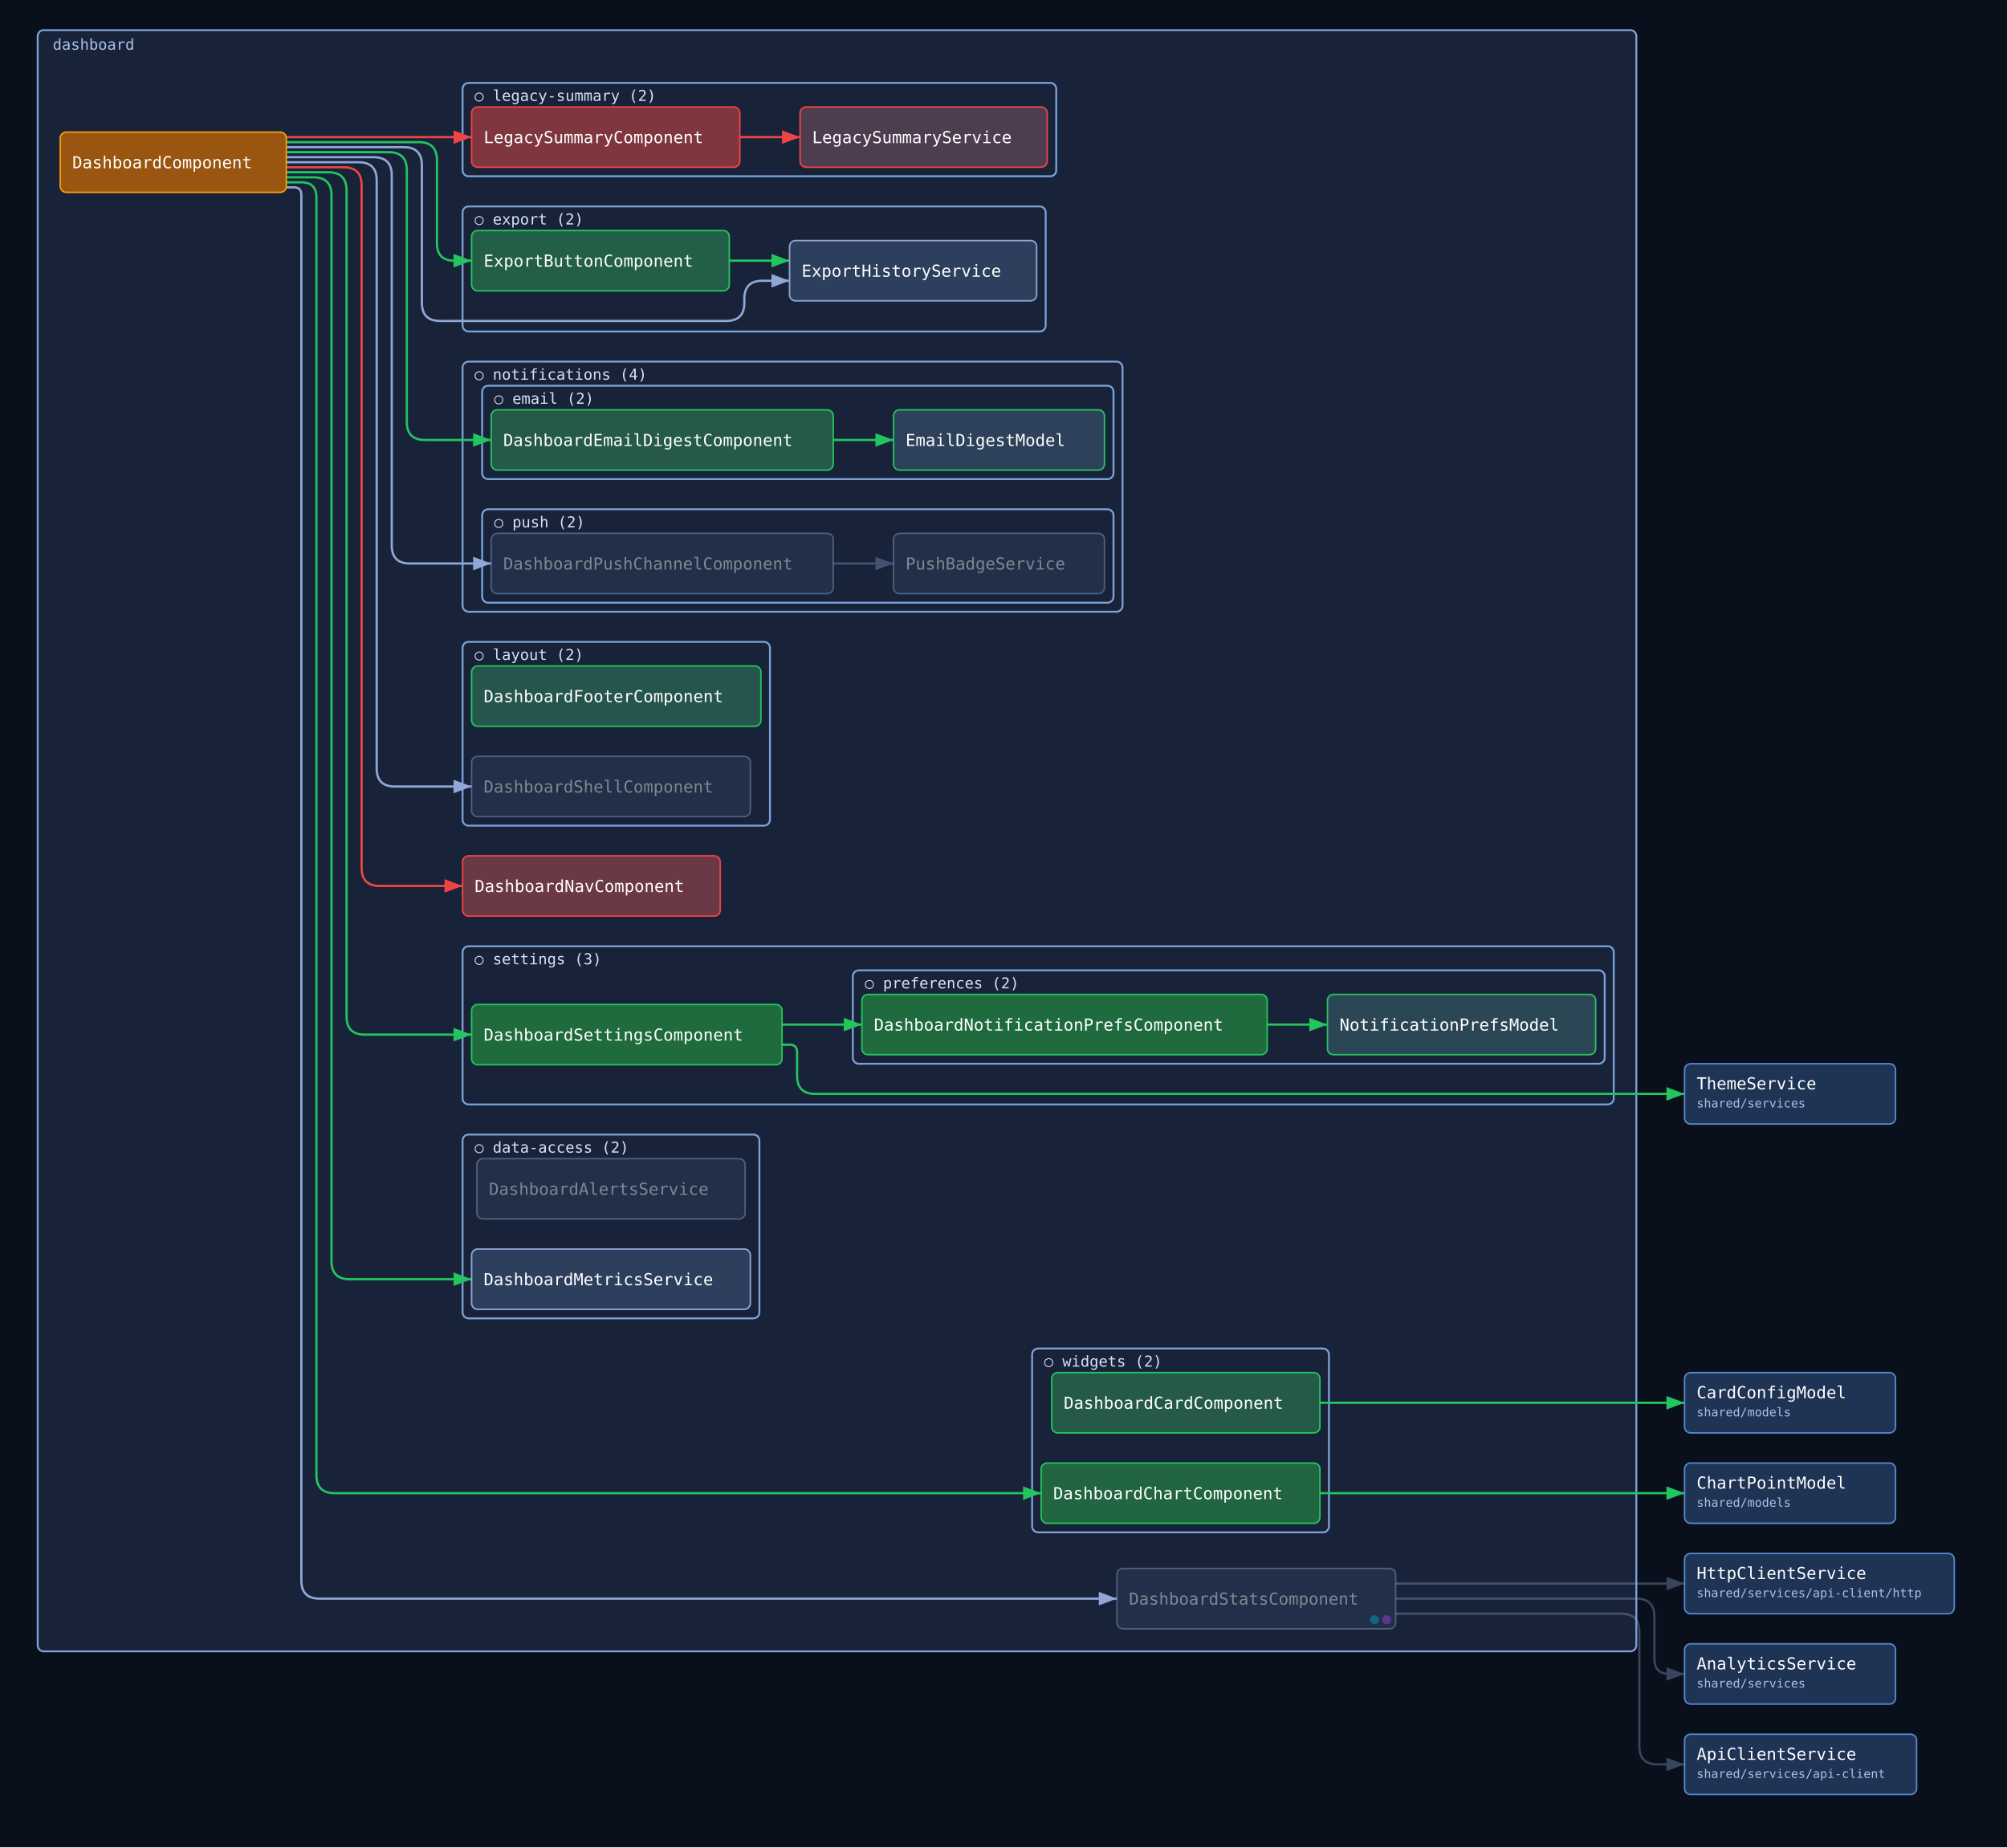
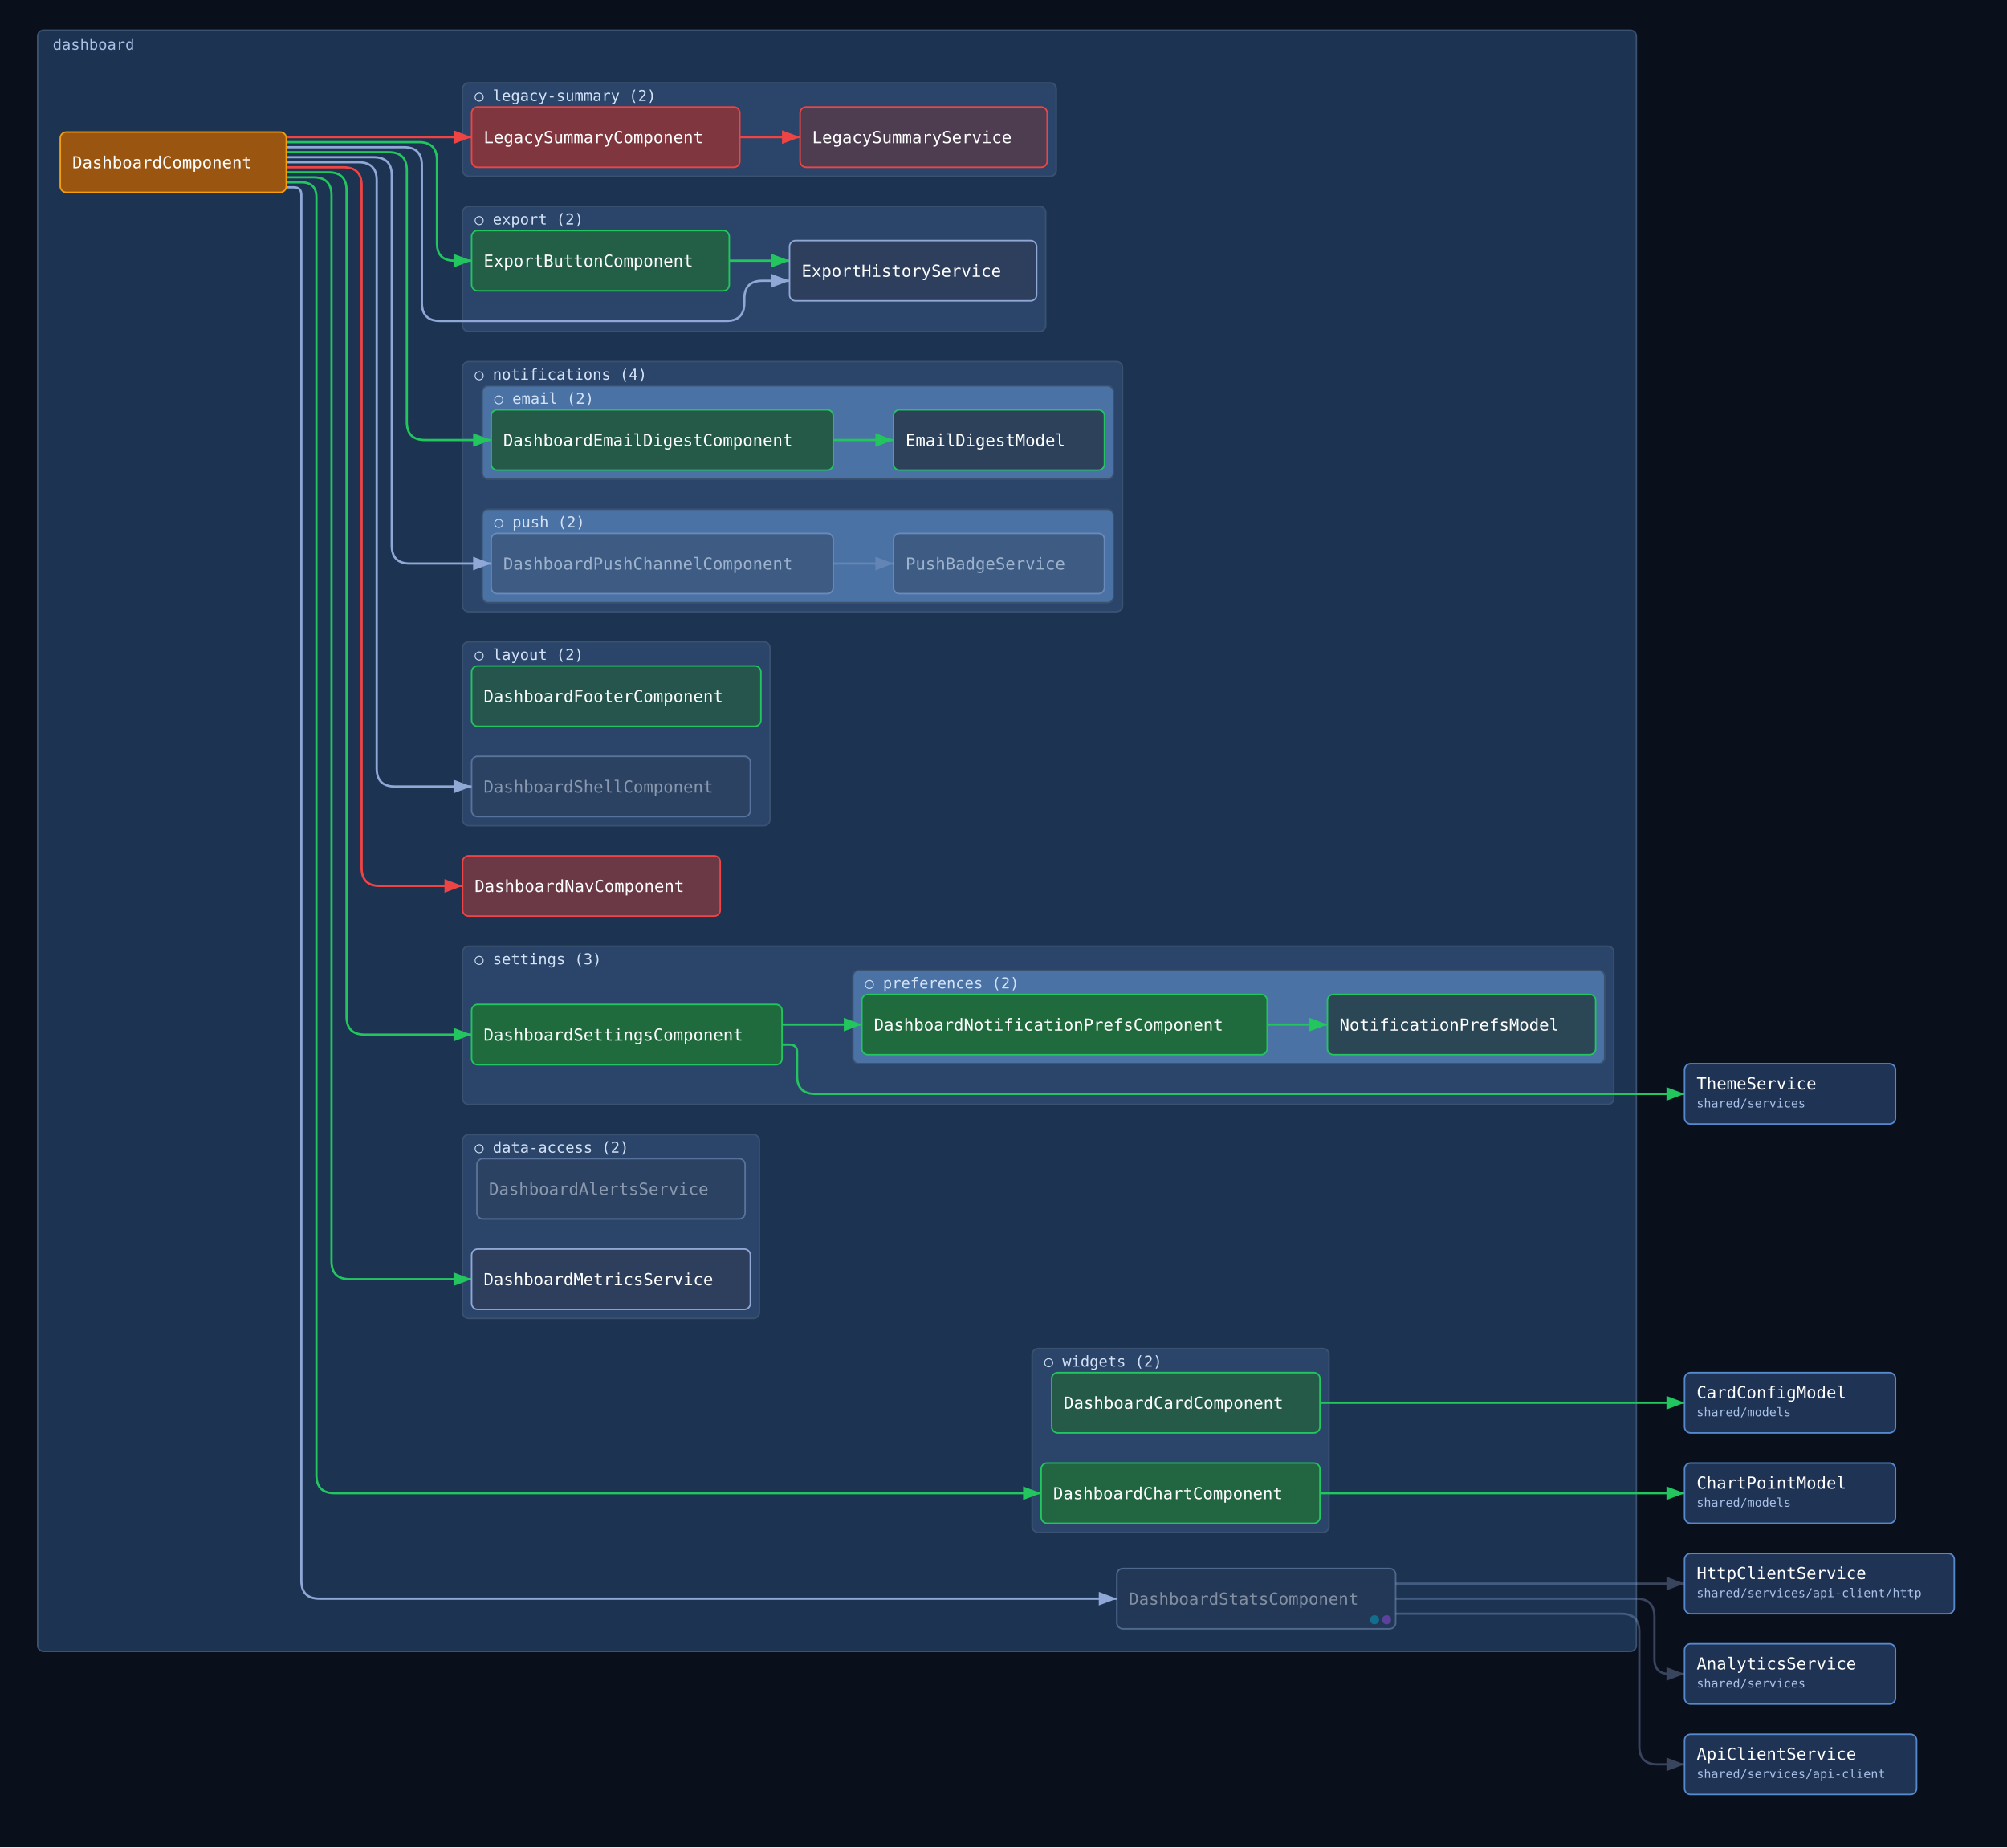
<svg xmlns="http://www.w3.org/2000/svg" width="1332" height="1226" viewBox="0 0 1332 1226">
  <defs>
    <marker id="arrow-added" markerWidth="8" markerHeight="6" refX="8" refY="3" orient="auto">
      <polygon points="0 0,8 3,0 6" fill="#22c55e" />
    </marker>
    <marker id="arrow-modified" markerWidth="8" markerHeight="6" refX="8" refY="3" orient="auto">
      <polygon points="0 0,8 3,0 6" fill="#f59e0b" />
    </marker>
    <marker id="arrow-removed" markerWidth="8" markerHeight="6" refX="8" refY="3" orient="auto">
      <polygon points="0 0,8 3,0 6" fill="#ef4444" />
    </marker>
    <marker id="arrow-unchanged" markerWidth="8" markerHeight="6" refX="8" refY="3" orient="auto">
      <polygon points="0 0,8 3,0 6" fill="#8fa8d6" />
    </marker>
  </defs>
  <rect width="1332" height="1226" fill="#0a0f1c" />
-   <rect x="25" y="20" width="1061" height="1076" rx="4" fill="#182238" stroke="#7ba3d9" stroke-width="1.25" />
+   <rect x="25" y="20" width="1061" height="1076" rx="4" fill="#1c3352" stroke="#3a5170" stroke-width="1" />
  <text x="35" y="33" font-family="Fira Code, monospace" font-size="10" fill="#a9c1e8">dashboard</text>
  <g class="subdir-group">
-     <rect x="307" y="753" width="197" height="122" rx="4" fill="none" stroke="#7ba3d9" stroke-width="1.25" />
+     <rect x="307" y="753" width="197" height="122" rx="4" fill="#2a4569" stroke="#3a5170" stroke-width="1" />
    <text x="315" y="765" font-family="Fira Code, monospace" font-size="10" fill="#d3e2f7">○ data-access (2)</text>
  </g>
  <g class="subdir-group">
-     <rect x="307" y="137" width="387" height="83" rx="4" fill="none" stroke="#7ba3d9" stroke-width="1.25" />
+     <rect x="307" y="137" width="387" height="83" rx="4" fill="#2a4569" stroke="#3a5170" stroke-width="1" />
    <text x="315" y="149" font-family="Fira Code, monospace" font-size="10" fill="#d3e2f7">○ export (2)</text>
  </g>
  <g class="subdir-group">
-     <rect x="307" y="426" width="204" height="122" rx="4" fill="none" stroke="#7ba3d9" stroke-width="1.25" />
+     <rect x="307" y="426" width="204" height="122" rx="4" fill="#2a4569" stroke="#3a5170" stroke-width="1" />
    <text x="315" y="438" font-family="Fira Code, monospace" font-size="10" fill="#d3e2f7">○ layout (2)</text>
  </g>
  <g class="subdir-group">
-     <rect x="307" y="55" width="394" height="62" rx="4" fill="none" stroke="#7ba3d9" stroke-width="1.25" />
+     <rect x="307" y="55" width="394" height="62" rx="4" fill="#2a4569" stroke="#3a5170" stroke-width="1" />
    <text x="315" y="67" font-family="Fira Code, monospace" font-size="10" fill="#d3e2f7">○ legacy-summary (2)</text>
  </g>
  <g class="subdir-group">
-     <rect x="307" y="240" width="438" height="166" rx="4" fill="none" stroke="#7ba3d9" stroke-width="1.25" />
+     <rect x="307" y="240" width="438" height="166" rx="4" fill="#2a4569" stroke="#3a5170" stroke-width="1" />
    <text x="315" y="252" font-family="Fira Code, monospace" font-size="10" fill="#d3e2f7">○ notifications (4)</text>
  </g>
  <g class="subdir-group">
-     <rect x="320" y="256" width="419" height="62" rx="4" fill="none" stroke="#7ba3d9" stroke-width="1.25" />
+     <rect x="320" y="256" width="419" height="62" rx="4" fill="#4a72a4" stroke="#3a5170" stroke-width="1" />
    <text x="328" y="268" font-family="Fira Code, monospace" font-size="10" fill="#d3e2f7">○ email (2)</text>
  </g>
  <g class="subdir-group">
-     <rect x="320" y="338" width="419" height="62" rx="4" fill="none" stroke="#7ba3d9" stroke-width="1.25" />
+     <rect x="320" y="338" width="419" height="62" rx="4" fill="#4a72a4" stroke="#3a5170" stroke-width="1" />
    <text x="328" y="350" font-family="Fira Code, monospace" font-size="10" fill="#d3e2f7">○ push (2)</text>
  </g>
  <g class="subdir-group">
-     <rect x="307" y="628" width="764" height="105" rx="4" fill="none" stroke="#7ba3d9" stroke-width="1.25" />
+     <rect x="307" y="628" width="764" height="105" rx="4" fill="#2a4569" stroke="#3a5170" stroke-width="1" />
    <text x="315" y="640" font-family="Fira Code, monospace" font-size="10" fill="#d3e2f7">○ settings (3)</text>
  </g>
  <g class="subdir-group">
-     <rect x="566" y="644" width="499" height="62" rx="4" fill="none" stroke="#7ba3d9" stroke-width="1.25" />
+     <rect x="566" y="644" width="499" height="62" rx="4" fill="#4a72a4" stroke="#3a5170" stroke-width="1" />
    <text x="574" y="656" font-family="Fira Code, monospace" font-size="10" fill="#d3e2f7">○ preferences (2)</text>
  </g>
  <g class="subdir-group">
-     <rect x="685" y="895" width="197" height="122" rx="4" fill="none" stroke="#7ba3d9" stroke-width="1.25" />
+     <rect x="685" y="895" width="197" height="122" rx="4" fill="#2a4569" stroke="#3a5170" stroke-width="1" />
    <text x="693" y="907" font-family="Fira Code, monospace" font-size="10" fill="#d3e2f7">○ widgets (2)</text>
  </g>
  <path data-from="src_app_features_dashboard_export_export_button_component" data-to="src_app_features_dashboard_export_export_history_service" d="M 484 173 L 524 173" fill="none" stroke="#22c55e" stroke-width="1.5" marker-end="url(#arrow-added)" />
  <path data-from="src_app_features_dashboard_legacy_summary_legacy_summary_component" data-to="src_app_features_dashboard_legacy_summary_legacy_summary_service" d="M 491 91 L 531 91" fill="none" stroke="#ef4444" stroke-width="1.5" marker-end="url(#arrow-removed)" />
  <path data-from="src_app_features_dashboard_notifications_email_dashboard_email_digest_component" data-to="src_app_features_dashboard_notifications_email_email_digest_model" d="M 553 292 L 593 292" fill="none" stroke="#22c55e" stroke-width="1.5" marker-end="url(#arrow-added)" />
  <path data-from="src_app_features_dashboard_notifications_push_dashboard_push_channel_component" data-to="src_app_features_dashboard_notifications_push_push_badge_service" d="M 553 374 L 593 374" fill="none" stroke="#8fa8d6" stroke-width="1.5" opacity="0.35" marker-end="url(#arrow-unchanged)" />
  <path data-from="src_app_features_dashboard_settings_preferences_dashboard_notification_prefs_component" data-to="src_app_features_dashboard_settings_preferences_notification_prefs_model" d="M 841 680 L 881 680" fill="none" stroke="#22c55e" stroke-width="1.5" marker-end="url(#arrow-added)" />
  <path data-from="src_app_features_dashboard_settings_dashboard_settings_component" data-to="src_app_features_dashboard_settings_preferences_dashboard_notification_prefs_component" d="M 519 680 L 572 680" fill="none" stroke="#22c55e" stroke-width="1.5" marker-end="url(#arrow-added)" />
  <path data-from="src_app_features_dashboard_dashboard_component" data-to="src_app_features_dashboard_dashboard_stats_component" d="M 190 124.333 L 195 124.333 Q 200 124.333, 200 129.333 L 200 1049 Q 200 1061, 212 1061 L 741.25 1061" fill="none" stroke="#8fa8d6" stroke-width="1.5" marker-end="url(#arrow-unchanged)" />
  <path data-from="src_app_features_dashboard_dashboard_component" data-to="src_app_features_dashboard_data_access_dashboard_metrics_service" d="M 190 117.667 L 208 117.667 Q 220 117.667, 220 129.667 L 220 837 Q 220 849, 232 849 L 313 849" fill="none" stroke="#22c55e" stroke-width="1.5" marker-end="url(#arrow-added)" />
  <path data-from="src_app_features_dashboard_dashboard_component" data-to="src_app_features_dashboard_export_export_button_component" d="M 190 94.333 L 278 94.333 Q 290 94.333, 290 106.333 L 290 161.5 Q 290 173, 301.5 173 L 313 173" fill="none" stroke="#22c55e" stroke-width="1.5" marker-end="url(#arrow-added)" />
  <path data-from="src_app_features_dashboard_dashboard_component" data-to="src_app_features_dashboard_export_export_history_service" d="M 190 97.667 L 268 97.667 Q 280 97.667, 280 109.667 L 280 201 Q 280 213, 292 213 L 482 213 Q 494 213, 494 201 L 494 198.333 Q 494 186.333, 506 186.333 L 524 186.333" fill="none" stroke="#8fa8d6" stroke-width="1.5" marker-end="url(#arrow-unchanged)" />
  <path data-from="src_app_features_dashboard_dashboard_component" data-to="src_app_features_dashboard_layout_dashboard_shell_component" d="M 190 107.667 L 238 107.667 Q 250 107.667, 250 119.667 L 250 510 Q 250 522, 262 522 L 313 522" fill="none" stroke="#8fa8d6" stroke-width="1.5" marker-end="url(#arrow-unchanged)" />
  <path data-from="src_app_features_dashboard_dashboard_component" data-to="src_app_features_dashboard_notifications_email_dashboard_email_digest_component" d="M 190 101 L 258 101 Q 270 101, 270 113 L 270 280 Q 270 292, 282 292 L 326 292" fill="none" stroke="#22c55e" stroke-width="1.5" marker-end="url(#arrow-added)" />
  <path data-from="src_app_features_dashboard_dashboard_component" data-to="src_app_features_dashboard_notifications_push_dashboard_push_channel_component" d="M 190 104.333 L 248 104.333 Q 260 104.333, 260 116.333 L 260 362 Q 260 374, 272 374 L 326 374" fill="none" stroke="#8fa8d6" stroke-width="1.5" marker-end="url(#arrow-unchanged)" />
  <path data-from="src_app_features_dashboard_dashboard_component" data-to="src_app_features_dashboard_settings_dashboard_settings_component" d="M 190 114.333 L 218 114.333 Q 230 114.333, 230 126.333 L 230 674.667 Q 230 686.667, 242 686.667 L 313 686.667" fill="none" stroke="#22c55e" stroke-width="1.5" marker-end="url(#arrow-added)" />
  <path data-from="src_app_features_dashboard_dashboard_component" data-to="src_app_features_dashboard_widgets_dashboard_chart_component" d="M 190 121 L 200 121 Q 210 121, 210 131 L 210 979 Q 210 991, 222 991 L 691 991" fill="none" stroke="#22c55e" stroke-width="1.5" marker-end="url(#arrow-added)" />
  <path data-from="src_app_features_dashboard_dashboard_stats_component" data-to="src_app_shared_services_analytics_service" d="M 926.25 1061 L 1086 1061 Q 1098 1061, 1098 1073 L 1098 1101 Q 1098 1111, 1108 1111 L 1118 1111" fill="none" stroke="#8fa8d6" stroke-width="1.5" opacity="0.35" marker-end="url(#arrow-unchanged)" />
  <path data-from="src_app_features_dashboard_dashboard_stats_component" data-to="src_app_shared_services_api_client_api_client_service" d="M 926.25 1071 L 1076 1071 Q 1088 1071, 1088 1083 L 1088 1159 Q 1088 1171, 1100 1171 L 1118 1171" fill="none" stroke="#8fa8d6" stroke-width="1.5" opacity="0.35" marker-end="url(#arrow-unchanged)" />
  <path data-from="src_app_features_dashboard_dashboard_stats_component" data-to="src_app_shared_services_api_client_http_http_client_service" d="M 926.25 1051 L 1118 1051" fill="none" stroke="#8fa8d6" stroke-width="1.5" opacity="0.35" marker-end="url(#arrow-unchanged)" />
  <path data-from="src_app_features_dashboard_settings_dashboard_settings_component" data-to="src_app_shared_services_theme_service" d="M 519 693.333 L 524 693.333 Q 529 693.333, 529 698.333 L 529 714 Q 529 726, 541 726 L 1118 726" fill="none" stroke="#22c55e" stroke-width="1.5" marker-end="url(#arrow-added)" />
  <path data-from="src_app_features_dashboard_widgets_dashboard_card_component" data-to="src_app_shared_models_card_config_model" d="M 876 931 L 1118 931" fill="none" stroke="#22c55e" stroke-width="1.5" marker-end="url(#arrow-added)" />
  <path data-from="src_app_features_dashboard_widgets_dashboard_chart_component" data-to="src_app_shared_models_chart_point_model" d="M 876 991 L 1118 991" fill="none" stroke="#22c55e" stroke-width="1.5" marker-end="url(#arrow-added)" />
  <path data-from="src_app_features_dashboard_dashboard_component" data-to="src_app_features_dashboard_dashboard_nav_component" d="M 190 111 L 228 111 Q 240 111, 240 123 L 240 576 Q 240 588, 252 588 L 307 588" fill="none" stroke="#ef4444" stroke-width="1.5" marker-end="url(#arrow-removed)" />
  <path data-from="src_app_features_dashboard_dashboard_component" data-to="src_app_features_dashboard_legacy_summary_legacy_summary_component" d="M 190 91 L 313 91" fill="none" stroke="#ef4444" stroke-width="1.5" marker-end="url(#arrow-removed)" />
  <g class="node-group" data-id="src_app_features_dashboard_dashboard_stats_component" opacity="0.45">
    <rect x="741.25" y="1041" width="185" height="40" rx="4" fill="#2d3f5c" stroke="#8fa8d6" stroke-width="1" />
    <text x="749.25" y="1065" font-family="Fira Code, monospace" font-size="11" fill="#ffffff">DashboardStatsComponent</text>
    <circle cx="920.25" cy="1075" r="3" fill="#a855f7" />
    <circle cx="912.25" cy="1075" r="3" fill="#06b6d4" />
  </g>
  <g class="node-group" data-id="src_app_features_dashboard_dashboard_component">
    <rect x="40" y="87.667" width="150" height="40" rx="4" fill="#9a5510" stroke="#f59e0b" stroke-width="1" />
    <text x="48" y="111.667" font-family="Fira Code, monospace" font-size="11" fill="#ffffff">DashboardComponent</text>
  </g>
  <g class="node-group" data-id="src_app_features_dashboard_dashboard_nav_component">
    <rect x="307" y="568" width="171" height="40" rx="4" fill="#6b3946" stroke="#ef4444" stroke-width="1" />
    <text x="315" y="592" font-family="Fira Code, monospace" font-size="11" fill="#ffffff">DashboardNavComponent</text>
  </g>
  <g class="node-group" data-id="src_app_shared_services_analytics_service">
    <rect x="1118" y="1091" width="140" height="40" rx="4" fill="#1f3355" stroke="#5588cc" stroke-width="1" />
    <text x="1126" y="1108" font-family="Fira Code, monospace" font-size="11" fill="#ffffff">AnalyticsService</text>
    <text x="1126" y="1120" font-family="Fira Code, monospace" font-size="8" fill="#a9c1e8">shared/services</text>
  </g>
  <g class="node-group" data-id="src_app_shared_services_api_client_api_client_service">
    <rect x="1118" y="1151" width="154" height="40" rx="4" fill="#1f3355" stroke="#5588cc" stroke-width="1" />
    <text x="1126" y="1168" font-family="Fira Code, monospace" font-size="11" fill="#ffffff">ApiClientService</text>
    <text x="1126" y="1180" font-family="Fira Code, monospace" font-size="8" fill="#a9c1e8">shared/services/api-client</text>
  </g>
  <g class="node-group" data-id="src_app_shared_services_api_client_http_http_client_service">
    <rect x="1118" y="1031" width="179" height="40" rx="4" fill="#1f3355" stroke="#5588cc" stroke-width="1" />
    <text x="1126" y="1048" font-family="Fira Code, monospace" font-size="11" fill="#ffffff">HttpClientService</text>
    <text x="1126" y="1060" font-family="Fira Code, monospace" font-size="8" fill="#a9c1e8">shared/services/api-client/http</text>
  </g>
  <g class="node-group" data-id="src_app_shared_services_theme_service">
    <rect x="1118" y="706" width="140" height="40" rx="4" fill="#1f3355" stroke="#5588cc" stroke-width="1" />
    <text x="1126" y="723" font-family="Fira Code, monospace" font-size="11" fill="#ffffff">ThemeService</text>
    <text x="1126" y="735" font-family="Fira Code, monospace" font-size="8" fill="#a9c1e8">shared/services</text>
  </g>
  <g class="node-group" data-id="src_app_shared_models_card_config_model">
    <rect x="1118" y="911" width="140" height="40" rx="4" fill="#1f3355" stroke="#5588cc" stroke-width="1" />
    <text x="1126" y="928" font-family="Fira Code, monospace" font-size="11" fill="#ffffff">CardConfigModel</text>
    <text x="1126" y="940" font-family="Fira Code, monospace" font-size="8" fill="#a9c1e8">shared/models</text>
  </g>
  <g class="node-group" data-id="src_app_shared_models_chart_point_model">
    <rect x="1118" y="971" width="140" height="40" rx="4" fill="#1f3355" stroke="#5588cc" stroke-width="1" />
    <text x="1126" y="988" font-family="Fira Code, monospace" font-size="11" fill="#ffffff">ChartPointModel</text>
    <text x="1126" y="1000" font-family="Fira Code, monospace" font-size="8" fill="#a9c1e8">shared/models</text>
  </g>
  <g class="node-group" data-id="src_app_features_dashboard_data_access_dashboard_alerts_service" opacity="0.45">
    <rect x="316.5" y="769" width="178" height="40" rx="4" fill="#2d3f5c" stroke="#8fa8d6" stroke-width="1" />
    <text x="324.5" y="793" font-family="Fira Code, monospace" font-size="11" fill="#ffffff">DashboardAlertsService</text>
  </g>
  <g class="node-group" data-id="src_app_features_dashboard_data_access_dashboard_metrics_service">
    <rect x="313" y="829" width="185" height="40" rx="4" fill="#2d3f5c" stroke="#8fa8d6" stroke-width="1" />
    <text x="321" y="853" font-family="Fira Code, monospace" font-size="11" fill="#ffffff">DashboardMetricsService</text>
  </g>
  <g class="node-group" data-id="src_app_features_dashboard_export_export_button_component">
    <rect x="313" y="153" width="171" height="40" rx="4" fill="#235e46" stroke="#22c55e" stroke-width="1" />
    <text x="321" y="177" font-family="Fira Code, monospace" font-size="11" fill="#ffffff">ExportButtonComponent</text>
  </g>
  <g class="node-group" data-id="src_app_features_dashboard_export_export_history_service">
    <rect x="524" y="159.667" width="164" height="40" rx="4" fill="#2d3f5c" stroke="#8fa8d6" stroke-width="1" />
    <text x="532" y="183.667" font-family="Fira Code, monospace" font-size="11" fill="#ffffff">ExportHistoryService</text>
  </g>
  <g class="node-group" data-id="src_app_features_dashboard_layout_dashboard_footer_component">
    <rect x="313" y="442" width="192" height="40" rx="4" fill="#26554d" stroke="#22c55e" stroke-width="1" />
    <text x="321" y="466" font-family="Fira Code, monospace" font-size="11" fill="#ffffff">DashboardFooterComponent</text>
  </g>
  <g class="node-group" data-id="src_app_features_dashboard_layout_dashboard_shell_component" opacity="0.45">
    <rect x="313" y="502" width="185" height="40" rx="4" fill="#2d3f5c" stroke="#8fa8d6" stroke-width="1" />
    <text x="321" y="526" font-family="Fira Code, monospace" font-size="11" fill="#ffffff">DashboardShellComponent</text>
  </g>
  <g class="node-group" data-id="src_app_features_dashboard_legacy_summary_legacy_summary_component">
    <rect x="313" y="71" width="178" height="40" rx="4" fill="#7f363f" stroke="#ef4444" stroke-width="1" />
    <text x="321" y="95" font-family="Fira Code, monospace" font-size="11" fill="#ffffff">LegacySummaryComponent</text>
  </g>
  <g class="node-group" data-id="src_app_features_dashboard_legacy_summary_legacy_summary_service">
    <rect x="531" y="71" width="164" height="40" rx="4" fill="#4e3c50" stroke="#ef4444" stroke-width="1" />
    <text x="539" y="95" font-family="Fira Code, monospace" font-size="11" fill="#ffffff">LegacySummaryService</text>
  </g>
  <g class="node-group" data-id="src_app_features_dashboard_notifications_email_dashboard_email_digest_component">
    <rect x="326" y="272" width="227" height="40" rx="4" fill="#255a49" stroke="#22c55e" stroke-width="1" />
    <text x="334" y="296" font-family="Fira Code, monospace" font-size="11" fill="#ffffff">DashboardEmailDigestComponent</text>
  </g>
  <g class="node-group" data-id="src_app_features_dashboard_notifications_email_email_digest_model">
    <rect x="593" y="272" width="140" height="40" rx="4" fill="#2d415b" stroke="#22c55e" stroke-width="1" />
    <text x="601" y="296" font-family="Fira Code, monospace" font-size="11" fill="#ffffff">EmailDigestModel</text>
  </g>
  <g class="node-group" data-id="src_app_features_dashboard_notifications_push_dashboard_push_channel_component" opacity="0.45">
    <rect x="326" y="354" width="227" height="40" rx="4" fill="#2d3f5c" stroke="#8fa8d6" stroke-width="1" />
    <text x="334" y="378" font-family="Fira Code, monospace" font-size="11" fill="#ffffff">DashboardPushChannelComponent</text>
  </g>
  <g class="node-group" data-id="src_app_features_dashboard_notifications_push_push_badge_service" opacity="0.45">
    <rect x="593" y="354" width="140" height="40" rx="4" fill="#2d3f5c" stroke="#8fa8d6" stroke-width="1" />
    <text x="601" y="378" font-family="Fira Code, monospace" font-size="11" fill="#ffffff">PushBadgeService</text>
  </g>
  <g class="node-group" data-id="src_app_features_dashboard_settings_dashboard_settings_component">
    <rect x="313" y="666.667" width="206" height="40" rx="4" fill="#1f6b3d" stroke="#22c55e" stroke-width="1" />
    <text x="321" y="690.667" font-family="Fira Code, monospace" font-size="11" fill="#ffffff">DashboardSettingsComponent</text>
  </g>
  <g class="node-group" data-id="src_app_features_dashboard_settings_preferences_dashboard_notification_prefs_component">
    <rect x="572" y="660" width="269" height="40" rx="4" fill="#1f6b3d" stroke="#22c55e" stroke-width="1" />
    <text x="580" y="684" font-family="Fira Code, monospace" font-size="11" fill="#ffffff">DashboardNotificationPrefsComponent</text>
  </g>
  <g class="node-group" data-id="src_app_features_dashboard_settings_preferences_notification_prefs_model">
    <rect x="881" y="660" width="178" height="40" rx="4" fill="#2b4756" stroke="#22c55e" stroke-width="1" />
    <text x="889" y="684" font-family="Fira Code, monospace" font-size="11" fill="#ffffff">NotificationPrefsModel</text>
  </g>
  <g class="node-group" data-id="src_app_features_dashboard_widgets_dashboard_card_component">
    <rect x="698" y="911" width="178" height="40" rx="4" fill="#255a49" stroke="#22c55e" stroke-width="1" />
    <text x="706" y="935" font-family="Fira Code, monospace" font-size="11" fill="#ffffff">DashboardCardComponent</text>
  </g>
  <g class="node-group" data-id="src_app_features_dashboard_widgets_dashboard_chart_component">
    <rect x="691" y="971" width="185" height="40" rx="4" fill="#216541" stroke="#22c55e" stroke-width="1" />
    <text x="699" y="995" font-family="Fira Code, monospace" font-size="11" fill="#ffffff">DashboardChartComponent</text>
  </g>
</svg>
